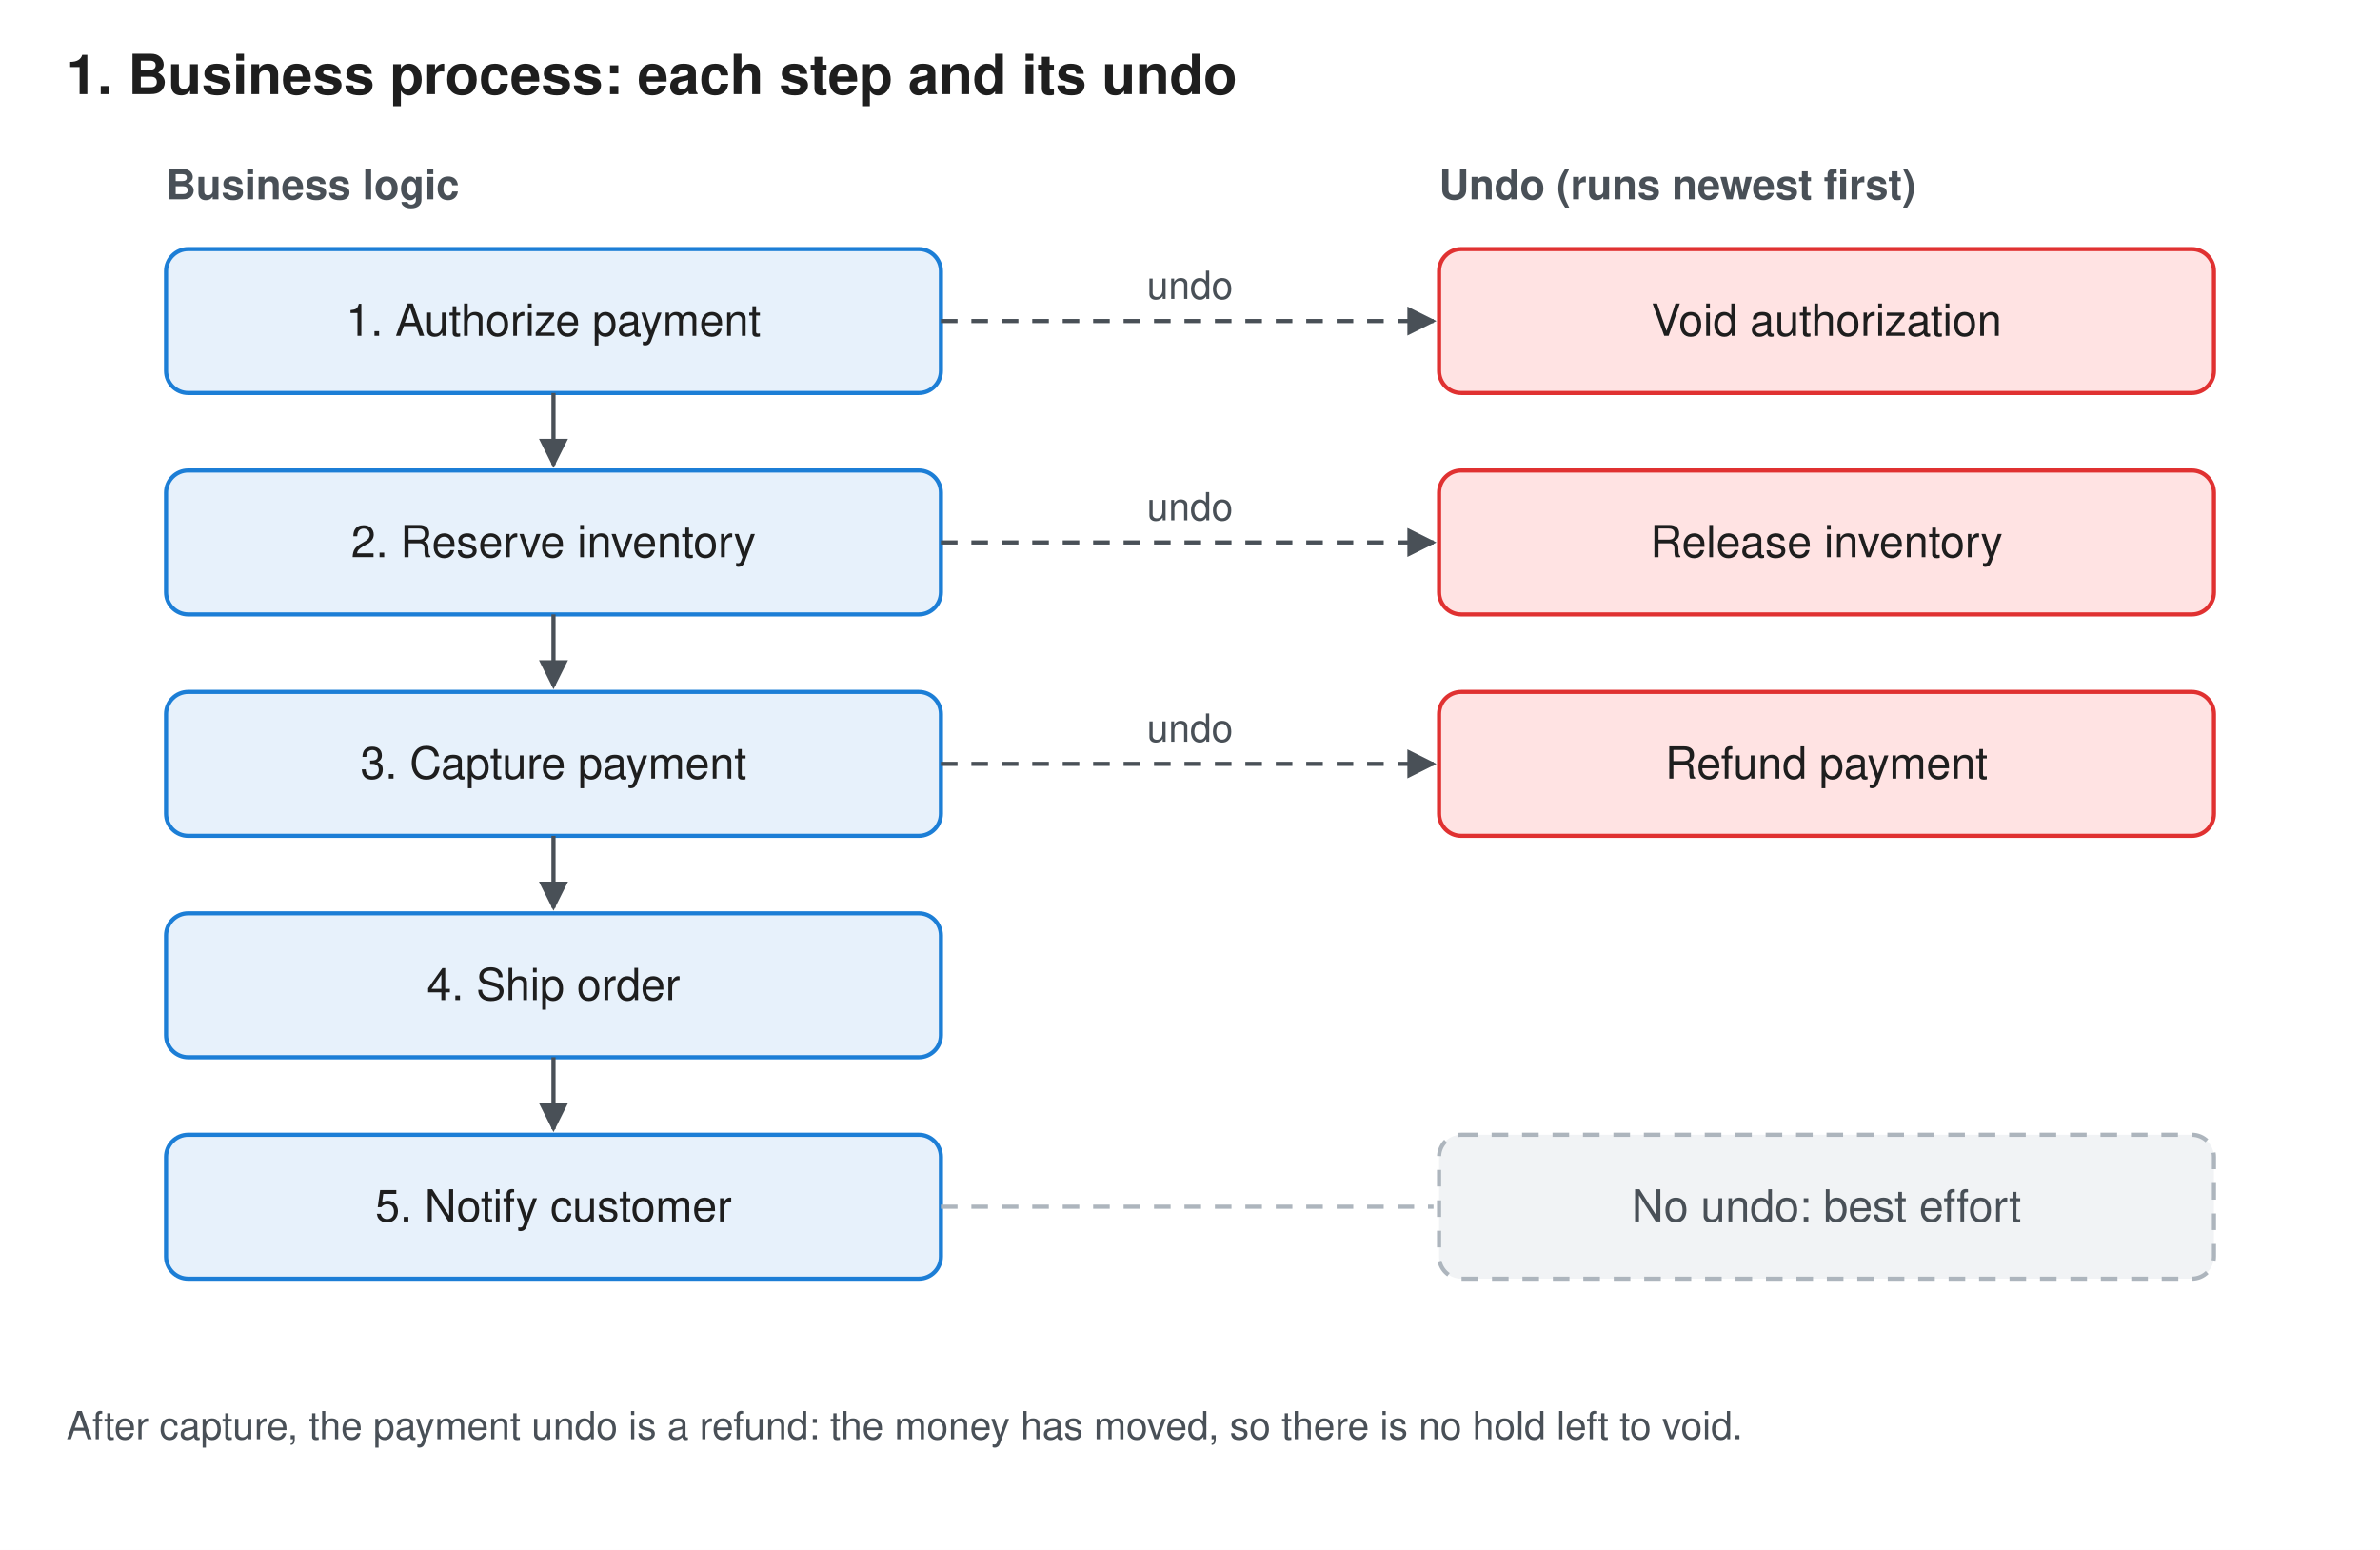
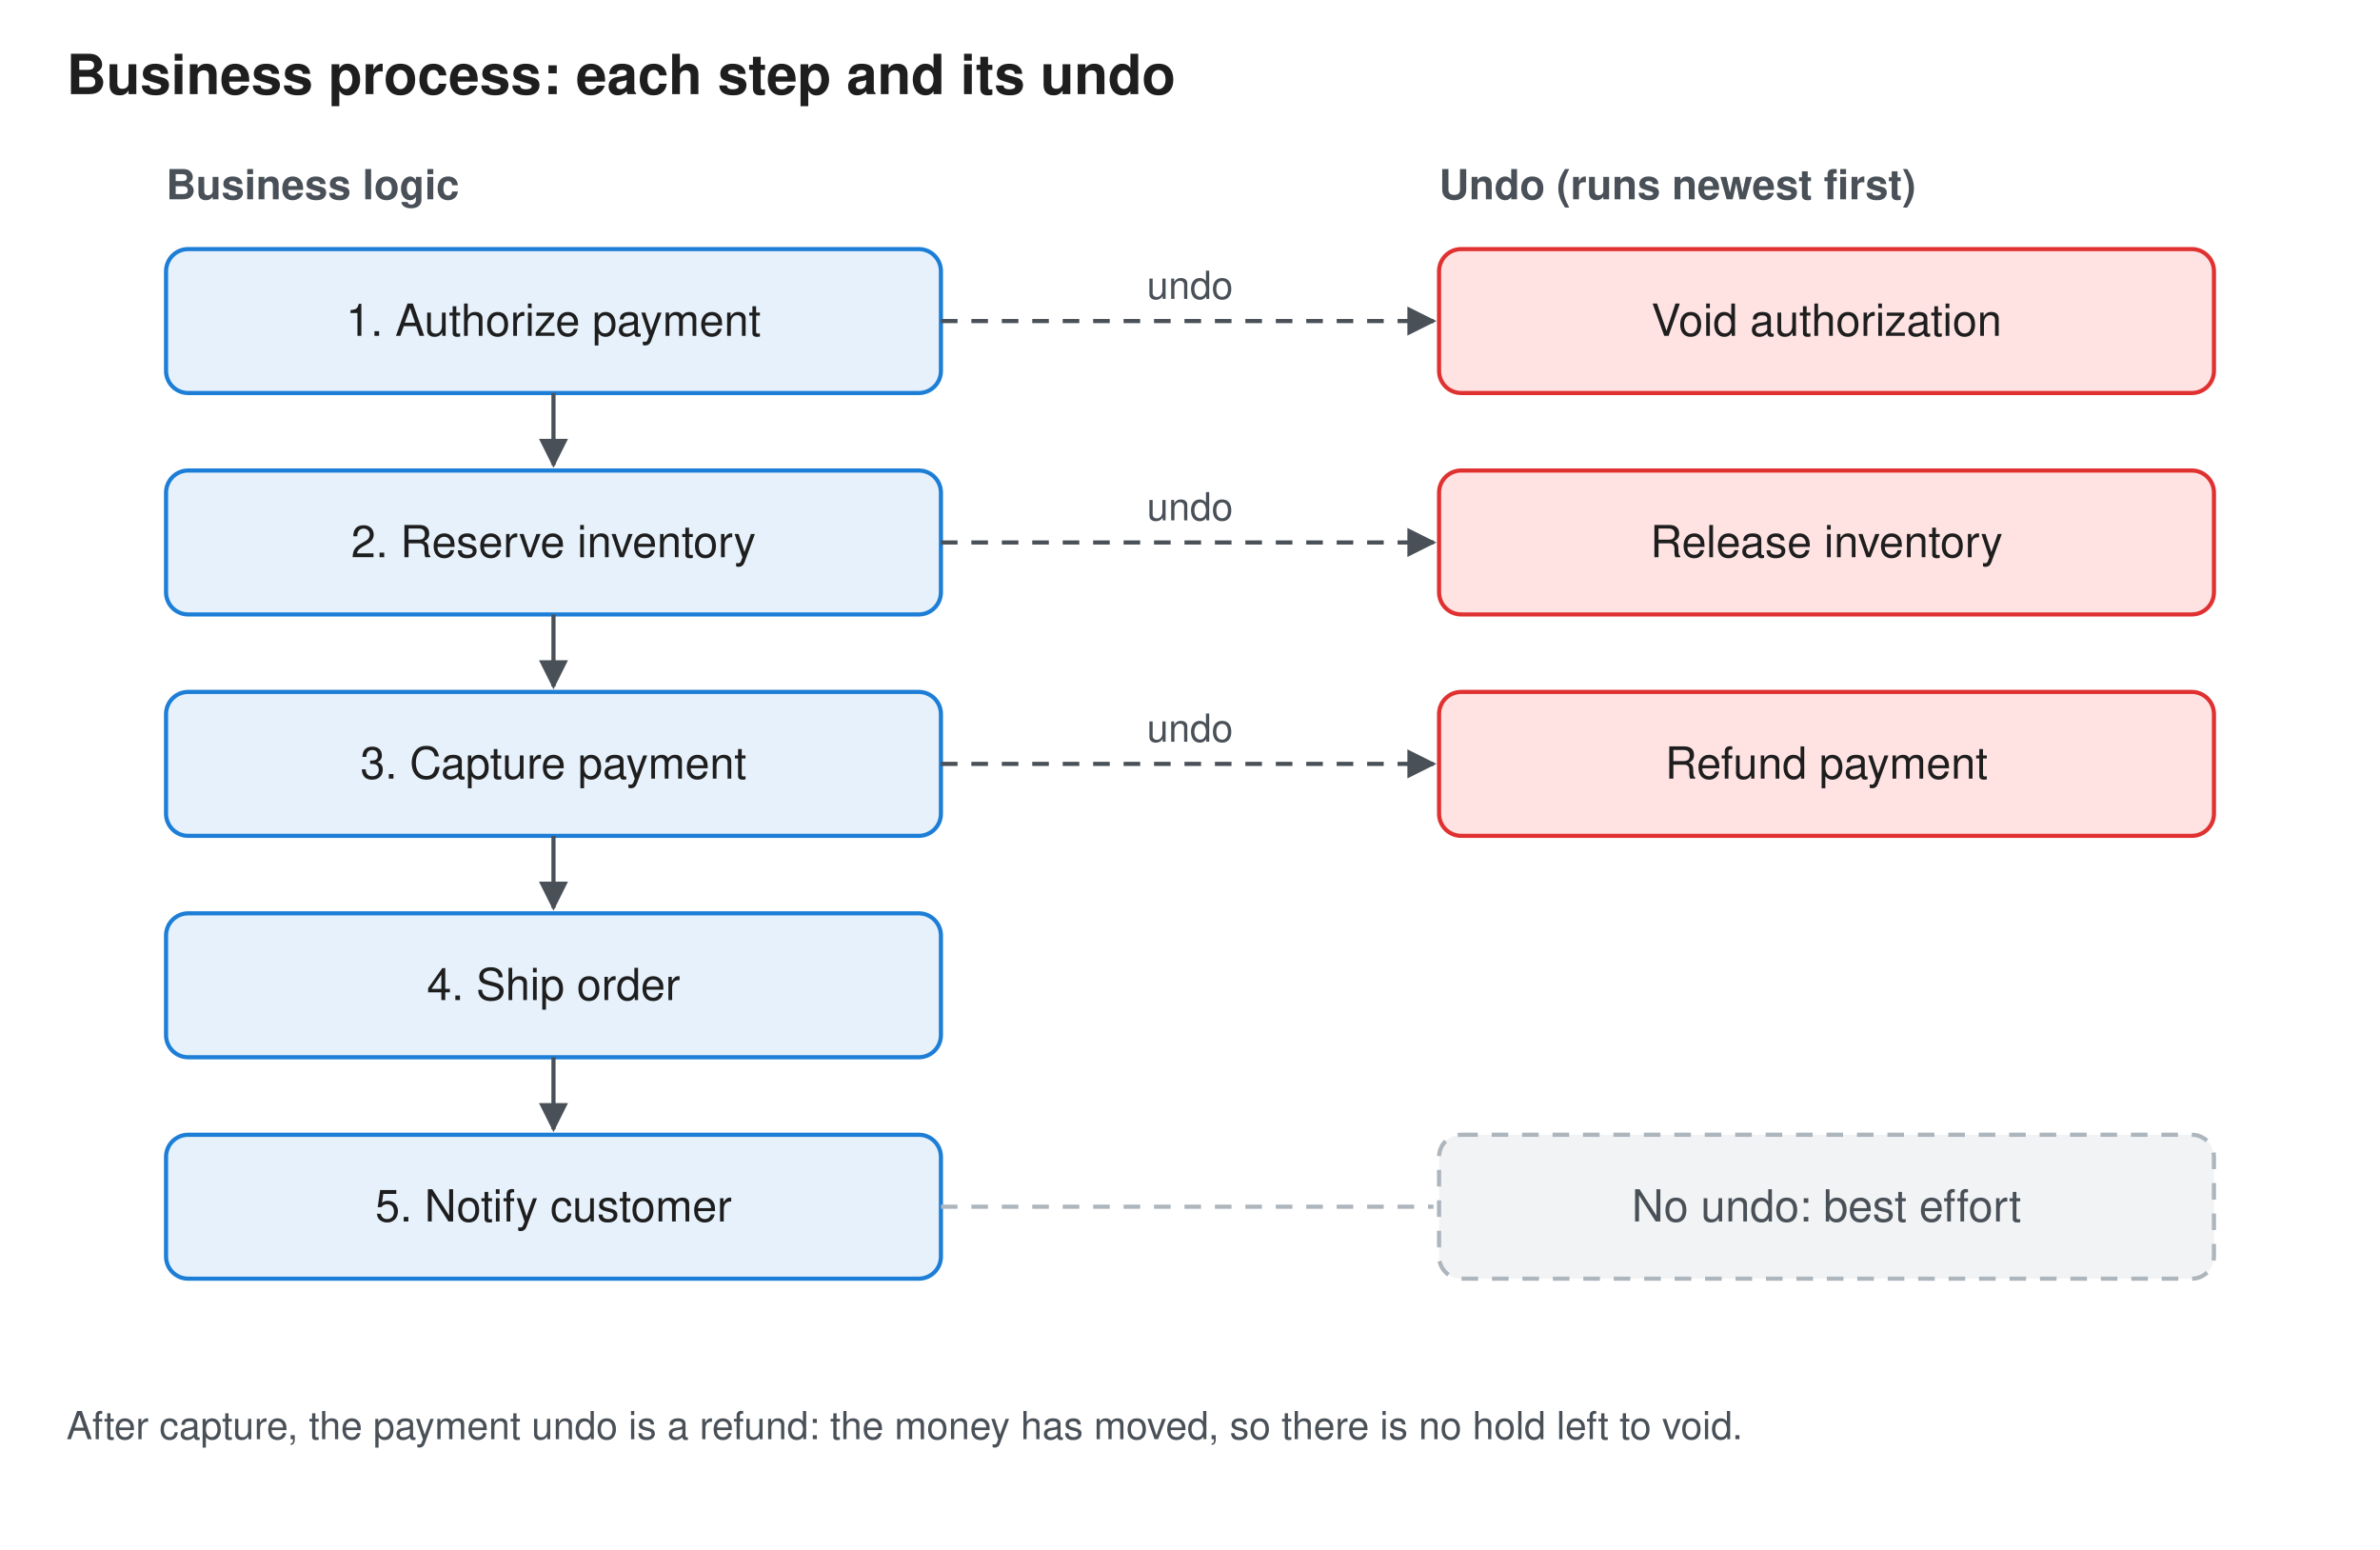
<svg xmlns="http://www.w3.org/2000/svg" viewBox="0 0 860 560" width="860" height="560" font-family="-apple-system, 'Segoe UI', Helvetica, Arial, sans-serif">
  <rect width="100%" height="100%" fill="#ffffff" />
  <defs>
    <marker id="arrow" viewBox="0 0 10 10" refX="9" refY="5" markerWidth="7" markerHeight="7" orient="auto-start-reverse">
      <path d="M0 0L10 5L0 10z" fill="#495057" />
    </marker>
  </defs>
-   <text x="24" y="34" font-size="20" font-weight="600" fill="#1e1e1e" text-anchor="start">1. Business process: each step and its undo</text>
+   <text x="24" y="34" font-size="20" font-weight="600" fill="#1e1e1e" text-anchor="start">Business process: each step and its undo</text>
  <text x="60" y="72" font-size="15" font-weight="600" fill="#495057" text-anchor="start">Business logic</text>
  <text x="520" y="72" font-size="15" font-weight="600" fill="#495057" text-anchor="start">Undo (runs newest first)</text>
  <rect x="60" y="90" width="280" height="52" rx="8" fill="#e7f1fb" stroke="#1c7ed6" stroke-width="1.5" />
  <text x="200.0" y="121.333" font-size="16" font-weight="400" fill="#1e1e1e" text-anchor="middle">1. Authorize payment</text>
  <path d="M200 142 L200 168" fill="none" stroke="#495057" stroke-width="1.5" marker-end="url(#arrow)" />
  <rect x="60" y="170" width="280" height="52" rx="8" fill="#e7f1fb" stroke="#1c7ed6" stroke-width="1.5" />
  <text x="200.0" y="201.333" font-size="16" font-weight="400" fill="#1e1e1e" text-anchor="middle">2. Reserve inventory</text>
  <path d="M200 222 L200 248" fill="none" stroke="#495057" stroke-width="1.5" marker-end="url(#arrow)" />
  <rect x="60" y="250" width="280" height="52" rx="8" fill="#e7f1fb" stroke="#1c7ed6" stroke-width="1.5" />
  <text x="200.0" y="281.333" font-size="16" font-weight="400" fill="#1e1e1e" text-anchor="middle">3. Capture payment</text>
  <path d="M200 302 L200 328" fill="none" stroke="#495057" stroke-width="1.5" marker-end="url(#arrow)" />
  <rect x="60" y="330" width="280" height="52" rx="8" fill="#e7f1fb" stroke="#1c7ed6" stroke-width="1.5" />
  <text x="200.0" y="361.333" font-size="16" font-weight="400" fill="#1e1e1e" text-anchor="middle">4. Ship order</text>
  <path d="M200 382 L200 408" fill="none" stroke="#495057" stroke-width="1.5" marker-end="url(#arrow)" />
  <rect x="60" y="410" width="280" height="52" rx="8" fill="#e7f1fb" stroke="#1c7ed6" stroke-width="1.5" />
  <text x="200.0" y="441.333" font-size="16" font-weight="400" fill="#1e1e1e" text-anchor="middle">5. Notify customer</text>
  <rect x="520" y="90" width="280" height="52" rx="8" fill="#ffe3e3" stroke="#e03131" stroke-width="1.5" />
  <text x="660.0" y="121.333" font-size="16" font-weight="400" fill="#1e1e1e" text-anchor="middle">Void authorization</text>
  <path d="M340 116.0 L518 116.0" fill="none" stroke="#495057" stroke-width="1.5" stroke-dasharray="6 5" marker-end="url(#arrow)" />
  <text x="430" y="108.0" font-size="14" font-weight="400" fill="#495057" text-anchor="middle">undo</text>
  <rect x="520" y="170" width="280" height="52" rx="8" fill="#ffe3e3" stroke="#e03131" stroke-width="1.5" />
  <text x="660.0" y="201.333" font-size="16" font-weight="400" fill="#1e1e1e" text-anchor="middle">Release inventory</text>
  <path d="M340 196.0 L518 196.0" fill="none" stroke="#495057" stroke-width="1.5" stroke-dasharray="6 5" marker-end="url(#arrow)" />
  <text x="430" y="188.0" font-size="14" font-weight="400" fill="#495057" text-anchor="middle">undo</text>
  <rect x="520" y="250" width="280" height="52" rx="8" fill="#ffe3e3" stroke="#e03131" stroke-width="1.5" />
  <text x="660.0" y="281.333" font-size="16" font-weight="400" fill="#1e1e1e" text-anchor="middle">Refund payment</text>
  <path d="M340 276.0 L518 276.0" fill="none" stroke="#495057" stroke-width="1.5" stroke-dasharray="6 5" marker-end="url(#arrow)" />
  <text x="430" y="268.0" font-size="14" font-weight="400" fill="#495057" text-anchor="middle">undo</text>
  <rect x="520" y="410" width="280" height="52" rx="8" fill="#f1f3f5" stroke="#adb5bd" stroke-width="1.5" stroke-dasharray="6 5" />
  <text x="660.0" y="441.333" font-size="16" font-weight="400" fill="#495057" text-anchor="middle">No undo: best effort</text>
  <path d="M340 436.0 L518 436.0" fill="none" stroke="#adb5bd" stroke-width="1.5" stroke-dasharray="6 5" />
  <text x="24" y="520" font-size="14" font-weight="400" fill="#495057" text-anchor="start">After capture, the payment undo is a refund: the money has moved, so there is no hold left to void.</text>
</svg>
